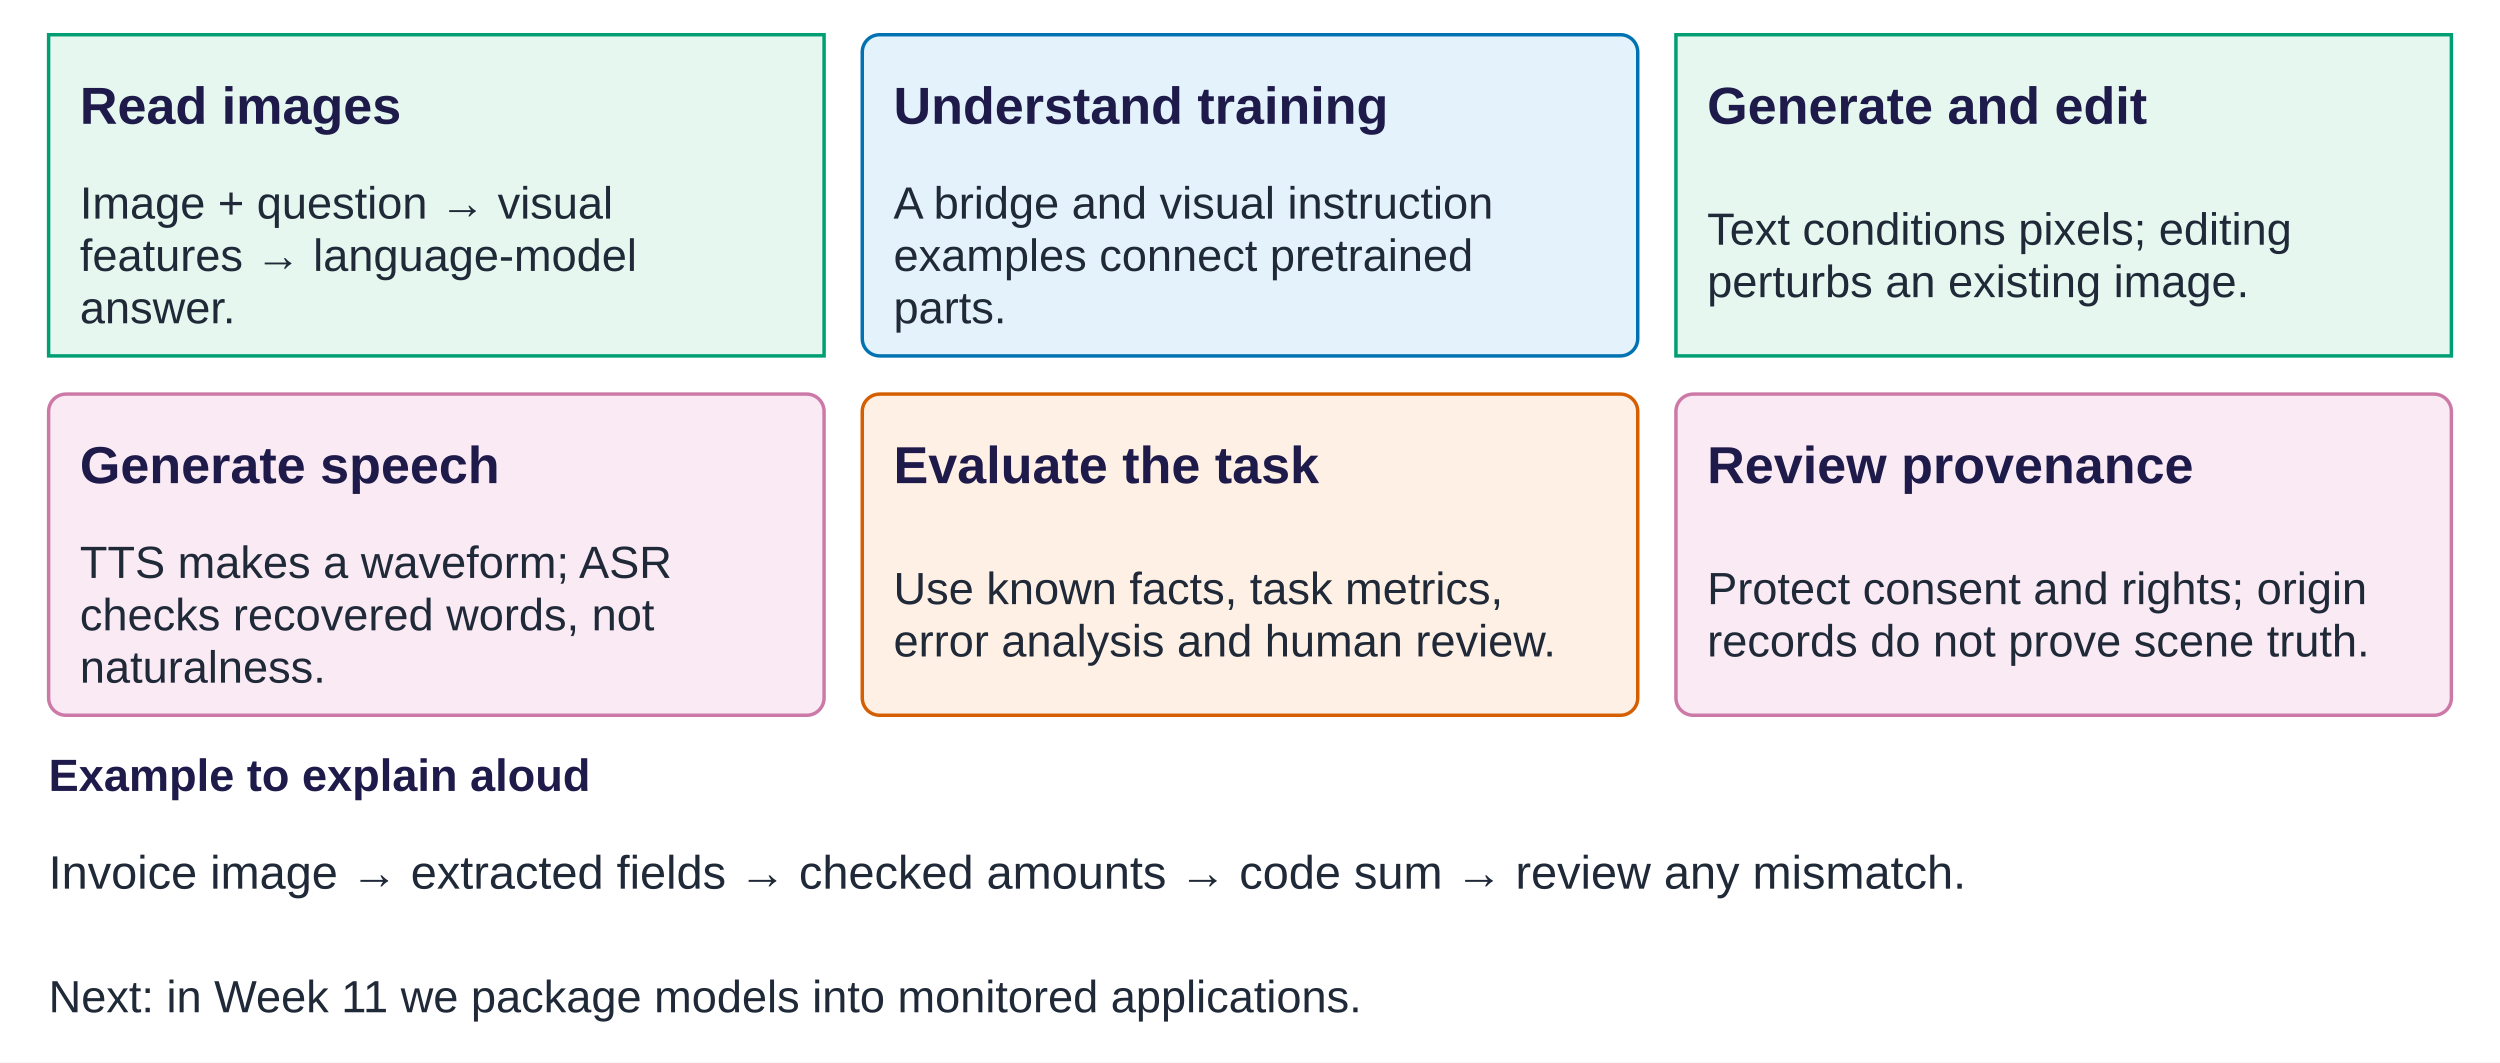
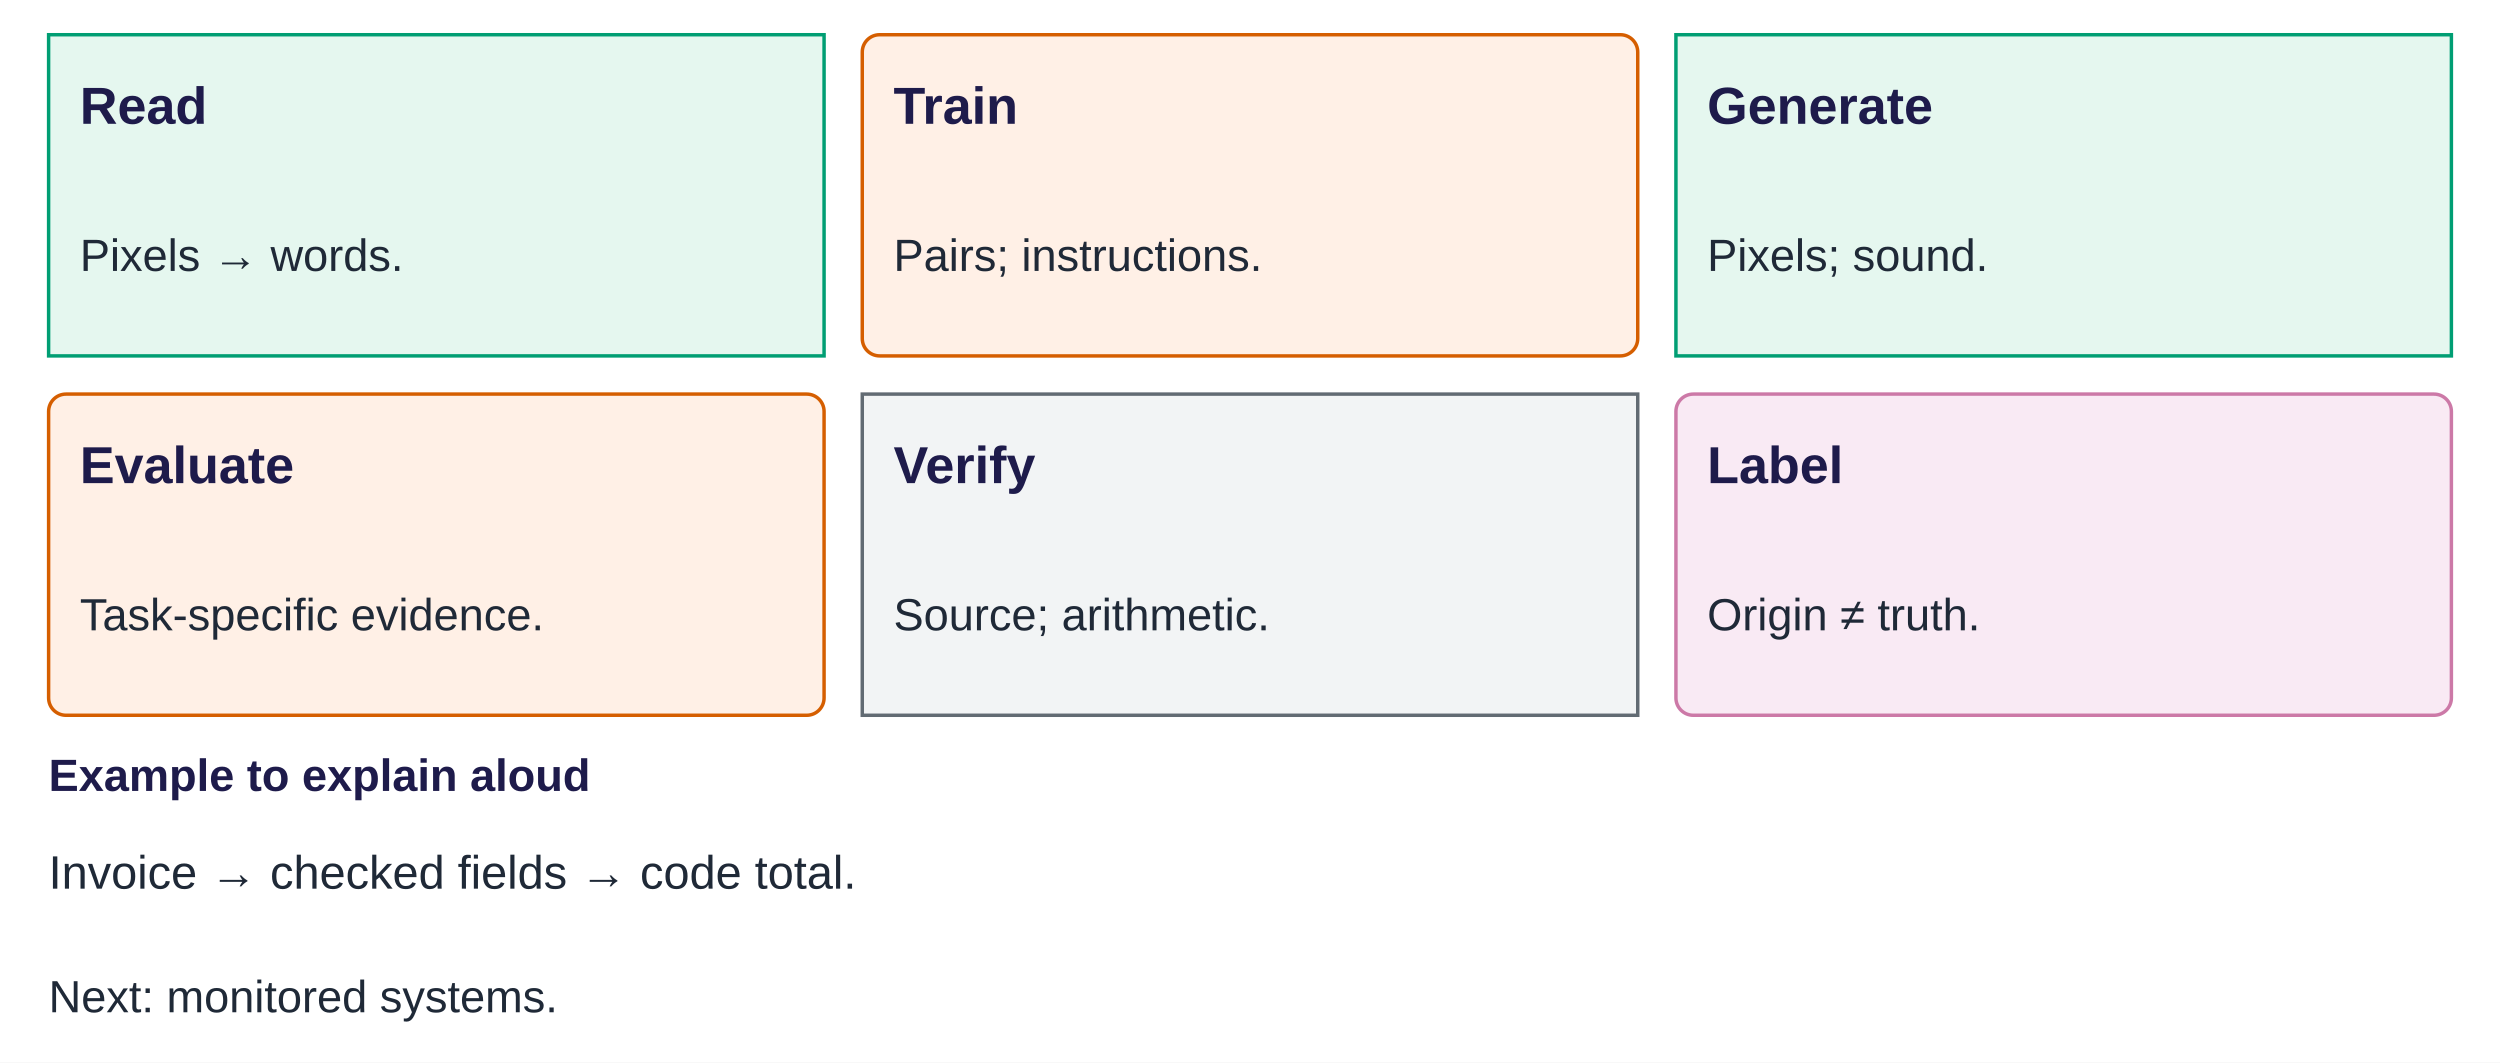
<svg xmlns="http://www.w3.org/2000/svg" width="1440" height="612" role="img">
  <rect width="100%" height="100%" fill="white" />
  <defs />
  <rect x="28" y="20" width="446.667" height="185" rx="0" fill="#E5F7EF" stroke="#009E73" stroke-width="2" />
  <text font-family="Arial,sans-serif" font-size="30" fill="#1E1B4B" font-weight="700" text-anchor="start">
-     <tspan x="46" y="71.3">Read images</tspan>
+     <tspan x="46" y="71.3">Read</tspan>
  </text>
  <text font-family="Arial,sans-serif" font-size="26" fill="#1F2937" font-weight="400" text-anchor="start">
-     <tspan x="46" y="125.9">Image + question → visual</tspan>
+     <tspan x="46" y="156.06">Pixels → words.</tspan>
+   </text>
+   <rect x="496.667" y="20" width="446.667" height="185" rx="10" fill="#FFF0E6" stroke="#D55E00" stroke-width="2" />
+   <text font-family="Arial,sans-serif" font-size="30" fill="#1E1B4B" font-weight="700" text-anchor="start">
+     <tspan x="514.667" y="71.3">Train</tspan>
  </text>
  <text font-family="Arial,sans-serif" font-size="26" fill="#1F2937" font-weight="400" text-anchor="start">
-     <tspan x="46" y="156.06">features → language-model</tspan>
-   </text>
-   <text font-family="Arial,sans-serif" font-size="26" fill="#1F2937" font-weight="400" text-anchor="start">
-     <tspan x="46" y="186.22">answer.</tspan>
-   </text>
-   <rect x="496.667" y="20" width="446.667" height="185" rx="10" fill="#E4F2FB" stroke="#0072B2" stroke-width="2" />
-   <text font-family="Arial,sans-serif" font-size="30" fill="#1E1B4B" font-weight="700" text-anchor="start">
-     <tspan x="514.667" y="71.3">Understand training</tspan>
-   </text>
-   <text font-family="Arial,sans-serif" font-size="26" fill="#1F2937" font-weight="400" text-anchor="start">
-     <tspan x="514.667" y="125.9">A bridge and visual instruction</tspan>
-   </text>
-   <text font-family="Arial,sans-serif" font-size="26" fill="#1F2937" font-weight="400" text-anchor="start">
-     <tspan x="514.667" y="156.06">examples connect pretrained</tspan>
-   </text>
-   <text font-family="Arial,sans-serif" font-size="26" fill="#1F2937" font-weight="400" text-anchor="start">
-     <tspan x="514.667" y="186.22">parts.</tspan>
+     <tspan x="514.667" y="156.06">Pairs; instructions.</tspan>
  </text>
  <rect x="965.333" y="20" width="446.667" height="185" rx="0" fill="#E5F7EF" stroke="#009E73" stroke-width="2" />
  <text font-family="Arial,sans-serif" font-size="30" fill="#1E1B4B" font-weight="700" text-anchor="start">
-     <tspan x="983.333" y="71.3">Generate and edit</tspan>
+     <tspan x="983.333" y="71.3">Generate</tspan>
  </text>
  <text font-family="Arial,sans-serif" font-size="26" fill="#1F2937" font-weight="400" text-anchor="start">
-     <tspan x="983.333" y="140.98">Text conditions pixels; editing</tspan>
+     <tspan x="983.333" y="156.06">Pixels; sound.</tspan>
+   </text>
+   <rect x="28" y="227" width="446.667" height="185" rx="10" fill="#FFF0E6" stroke="#D55E00" stroke-width="2" />
+   <text font-family="Arial,sans-serif" font-size="30" fill="#1E1B4B" font-weight="700" text-anchor="start">
+     <tspan x="46" y="278.3">Evaluate</tspan>
  </text>
  <text font-family="Arial,sans-serif" font-size="26" fill="#1F2937" font-weight="400" text-anchor="start">
-     <tspan x="983.333" y="171.14">perturbs an existing image.</tspan>
+     <tspan x="46" y="363.06">Task-specific evidence.</tspan>
  </text>
-   <rect x="28" y="227" width="446.667" height="185" rx="10" fill="#F9EAF4" stroke="#CC79A7" stroke-width="2" />
+   <rect x="496.667" y="227" width="446.667" height="185" rx="0" fill="#F2F4F5" stroke="#626B73" stroke-width="2" />
  <text font-family="Arial,sans-serif" font-size="30" fill="#1E1B4B" font-weight="700" text-anchor="start">
-     <tspan x="46" y="278.3">Generate speech</tspan>
+     <tspan x="514.667" y="278.3">Verify</tspan>
  </text>
  <text font-family="Arial,sans-serif" font-size="26" fill="#1F2937" font-weight="400" text-anchor="start">
-     <tspan x="46" y="332.9">TTS makes a waveform; ASR</tspan>
-   </text>
-   <text font-family="Arial,sans-serif" font-size="26" fill="#1F2937" font-weight="400" text-anchor="start">
-     <tspan x="46" y="363.06">checks recovered words, not</tspan>
-   </text>
-   <text font-family="Arial,sans-serif" font-size="26" fill="#1F2937" font-weight="400" text-anchor="start">
-     <tspan x="46" y="393.22">naturalness.</tspan>
-   </text>
-   <rect x="496.667" y="227" width="446.667" height="185" rx="10" fill="#FFF0E6" stroke="#D55E00" stroke-width="2" />
-   <text font-family="Arial,sans-serif" font-size="30" fill="#1E1B4B" font-weight="700" text-anchor="start">
-     <tspan x="514.667" y="278.3">Evaluate the task</tspan>
-   </text>
-   <text font-family="Arial,sans-serif" font-size="26" fill="#1F2937" font-weight="400" text-anchor="start">
-     <tspan x="514.667" y="347.98">Use known facts, task metrics,</tspan>
-   </text>
-   <text font-family="Arial,sans-serif" font-size="26" fill="#1F2937" font-weight="400" text-anchor="start">
-     <tspan x="514.667" y="378.14">error analysis and human review.</tspan>
+     <tspan x="514.667" y="363.06">Source; arithmetic.</tspan>
  </text>
  <rect x="965.333" y="227" width="446.667" height="185" rx="10" fill="#F9EAF4" stroke="#CC79A7" stroke-width="2" />
  <text font-family="Arial,sans-serif" font-size="30" fill="#1E1B4B" font-weight="700" text-anchor="start">
-     <tspan x="983.333" y="278.3">Review provenance</tspan>
+     <tspan x="983.333" y="278.3">Label</tspan>
  </text>
  <text font-family="Arial,sans-serif" font-size="26" fill="#1F2937" font-weight="400" text-anchor="start">
-     <tspan x="983.333" y="347.98">Protect consent and rights; origin</tspan>
-   </text>
-   <text font-family="Arial,sans-serif" font-size="26" fill="#1F2937" font-weight="400" text-anchor="start">
-     <tspan x="983.333" y="378.14">records do not prove scene truth.</tspan>
+     <tspan x="983.333" y="363.06">Origin ≠ truth.</tspan>
  </text>
  <text font-family="Arial,sans-serif" font-size="26" fill="#1E1B4B" font-weight="700" text-anchor="start">
    <tspan x="28" y="455.56">Example to explain aloud</tspan>
  </text>
  <text font-family="Arial,sans-serif" font-size="27" fill="#1F2937" font-weight="400" text-anchor="start">
-     <tspan x="28" y="511.87">Invoice image → extracted fields → checked amounts → code sum → review any mismatch.</tspan>
+     <tspan x="28" y="511.87">Invoice → checked fields → code total.</tspan>
  </text>
  <text font-family="Arial,sans-serif" font-size="26" fill="#1F2937" font-weight="400" text-anchor="start">
-     <tspan x="28" y="583.06">Next: in Week 11 we package models into monitored applications.</tspan>
+     <tspan x="28" y="583.06">Next: monitored systems.</tspan>
  </text>
</svg>
